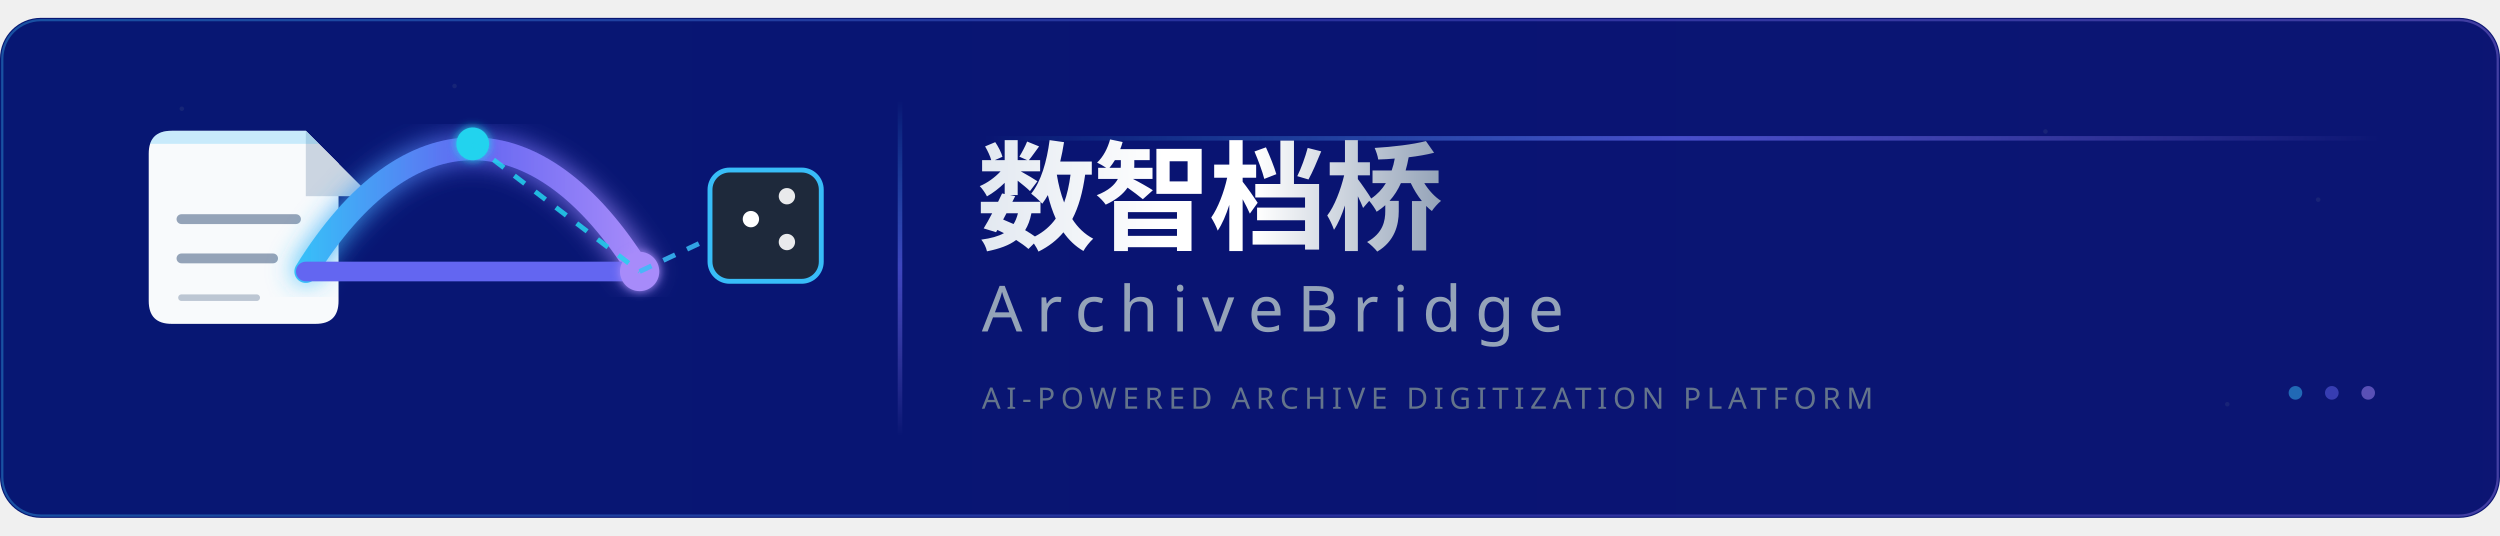
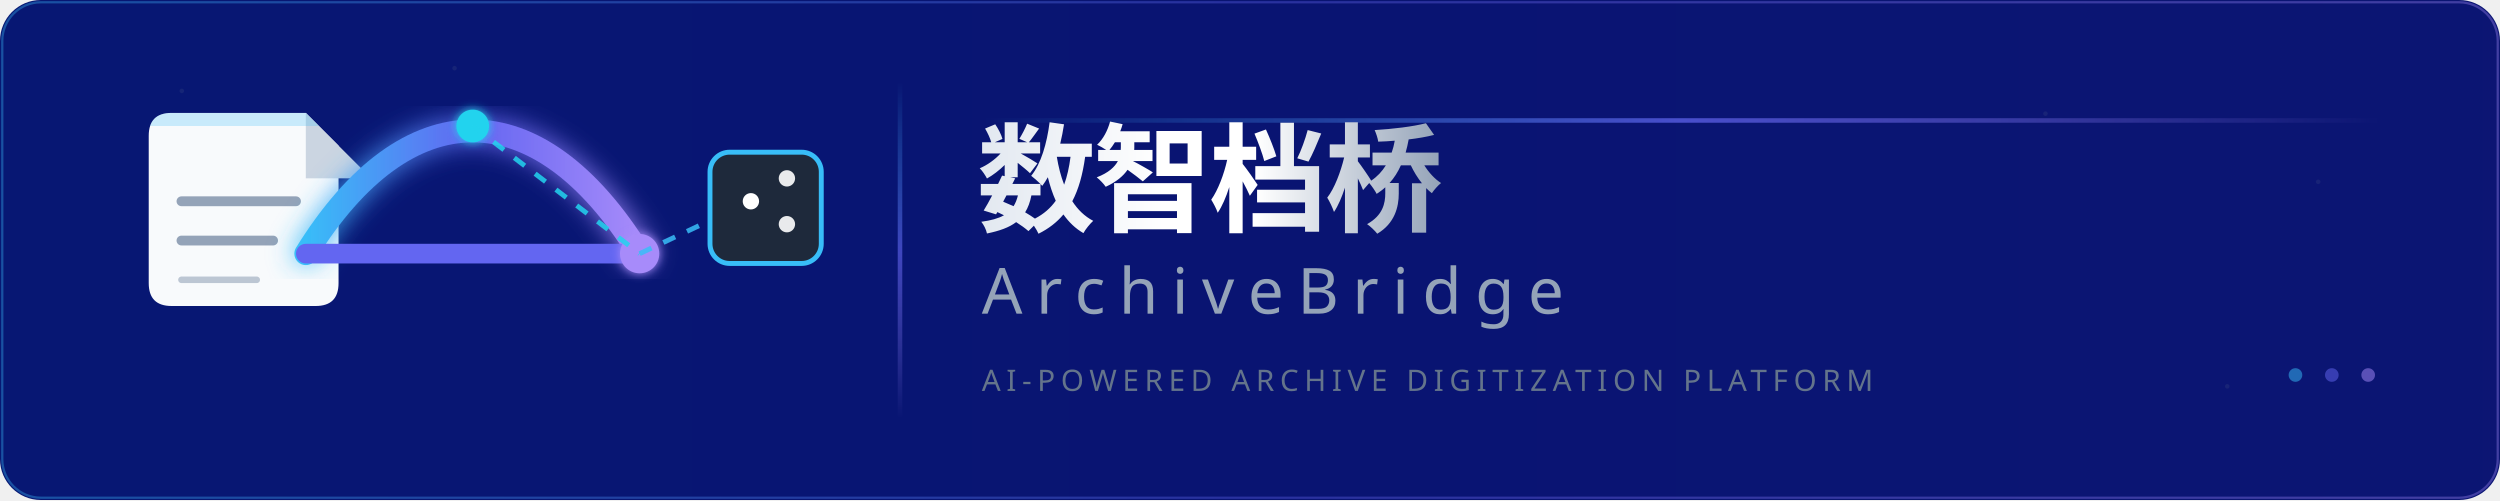
- <svg xmlns="http://www.w3.org/2000/svg" width="700" height="150" viewBox="0 0 1100 220">
+ <svg xmlns="http://www.w3.org/2000/svg" width="1100" height="220" viewBox="0 0 1100 220">
  <defs>
    <linearGradient id="bridgeGradient" x1="0%" y1="0%" x2="100%" y2="0%">
      <stop offset="0%" stop-color="#38BDF8">
        <animate attributeName="stop-color" values="#38BDF8;#6366F1;#A78BFA;#38BDF8" dur="4s" repeatCount="indefinite" />
      </stop>
      <stop offset="50%" stop-color="#6366F1">
        <animate attributeName="stop-color" values="#6366F1;#A78BFA;#22D3EE;#6366F1" dur="4s" repeatCount="indefinite" />
      </stop>
      <stop offset="100%" stop-color="#A78BFA">
        <animate attributeName="stop-color" values="#A78BFA;#22D3EE;#38BDF8;#A78BFA" dur="4s" repeatCount="indefinite" />
      </stop>
    </linearGradient>
    <linearGradient id="titleGradient" x1="0%" y1="0%" x2="100%" y2="0%">
      <stop offset="0%" stop-color="#E2E8F0" />
      <stop offset="40%" stop-color="#FFFFFF" />
      <stop offset="60%" stop-color="#FFFFFF" />
      <stop offset="100%" stop-color="#94A3B8" />
      <animateTransform attributeName="gradientTransform" type="translate" from="-0.3 0" to="0.3 0" dur="3s" repeatCount="indefinite" />
    </linearGradient>
    <linearGradient id="accentGradient" x1="0%" y1="0%" x2="100%" y2="0%">
      <stop offset="0%" stop-color="#38BDF8" stop-opacity="0" />
      <stop offset="50%" stop-color="#6366F1" stop-opacity="1" />
      <stop offset="100%" stop-color="#A78BFA" stop-opacity="0" />
      <animateTransform attributeName="gradientTransform" type="translate" from="-1 0" to="1 0" dur="2.5s" repeatCount="indefinite" />
    </linearGradient>
    <linearGradient id="dividerGradient" x1="0" y1="0" x2="0" y2="1">
      <stop offset="0%" stop-color="#38BDF8" stop-opacity="0" />
      <stop offset="50%" stop-color="#6366F1" stop-opacity="0.6" />
      <stop offset="100%" stop-color="#A78BFA" stop-opacity="0" />
    </linearGradient>
    <filter id="nodeGlow" x="-50%" y="-50%" width="200%" height="200%">
      <feGaussianBlur stdDeviation="3" result="blur" />
      <feMerge>
        <feMergeNode in="blur" />
        <feMergeNode in="SourceGraphic" />
      </feMerge>
    </filter>
    <filter id="softGlow" x="-20%" y="-20%" width="140%" height="140%">
      <feGaussianBlur stdDeviation="8" result="blur" />
      <feMerge>
        <feMergeNode in="blur" />
        <feMergeNode in="SourceGraphic" />
      </feMerge>
    </filter>
    <clipPath id="docClip">
      <path d="M52 58 Q52 44 66 44 H148 L168 64 V148 Q168 162 154 162 H66 Q52 162 52 148 Z" />
    </clipPath>
  </defs>
  <rect width="1100" height="220" rx="18" fill="#05116d" />
  <rect width="1100" height="220" rx="18" fill="url(#bridgeGradient)" opacity="0.04" />
  <g opacity="0.15">
    <circle cx="80" cy="40" r="1" fill="#64748B" />
    <circle cx="120" cy="60" r="1" fill="#64748B" />
    <circle cx="200" cy="30" r="1" fill="#64748B" />
    <circle cx="900" cy="50" r="1" fill="#64748B" />
    <circle cx="980" cy="170" r="1" fill="#64748B" />
    <circle cx="1020" cy="80" r="1" fill="#64748B" />
  </g>
  <g transform="translate(28, 18) scale(0.72)">
    <path d="M52 58 Q52 44 66 44 H148 L168 64 V148 Q168 162 154 162 H66 Q52 162 52 148 Z" fill="#F8FAFC" />
    <path d="M148 44 V84 H188" fill="#CBD5E1" />
    <line x1="72" y1="98" x2="142" y2="98" stroke="#94A3B8" stroke-width="6" stroke-linecap="round" />
    <line x1="72" y1="122" x2="128" y2="122" stroke="#94A3B8" stroke-width="6" stroke-linecap="round" />
    <line x1="72" y1="146" x2="118" y2="146" stroke="#94A3B8" stroke-width="4" stroke-linecap="round" opacity="0.6" />
    <g clip-path="url(#docClip)">
      <rect x="52" y="44" width="116" height="8" fill="#38BDF8" opacity="0.25">
        <animate attributeName="y" from="44" to="162" dur="2.8s" repeatCount="indefinite" />
        <animate attributeName="opacity" values="0;0.35;0.35;0" dur="2.8s" repeatCount="indefinite" />
      </rect>
    </g>
    <path d="M148 130 C210 30, 290 30, 352 130" fill="none" stroke="url(#bridgeGradient)" stroke-width="14" stroke-linecap="round" filter="url(#softGlow)" />
    <path d="M148 130 H352" stroke="#6366F1" stroke-width="12" stroke-linecap="round" />
    <g filter="url(#nodeGlow)">
      <circle cx="250" cy="52" r="10" fill="#22D3EE">
        <animate attributeName="r" values="10;12;10" dur="2s" repeatCount="indefinite" />
        <animate attributeName="opacity" values="1;0.75;1" dur="2s" repeatCount="indefinite" />
      </circle>
      <circle cx="352" cy="130" r="12" fill="#A78BFA">
        <animate attributeName="r" values="12;14;12" dur="2.4s" repeatCount="indefinite" />
      </circle>
      <circle cx="420" cy="98" r="9" fill="#38BDF8">
        <animate attributeName="r" values="9;11;9" dur="1.8s" repeatCount="indefinite" />
      </circle>
    </g>
    <line x1="250" y1="52" x2="352" y2="130" stroke="#22D3EE" stroke-width="3" stroke-dasharray="8 8" opacity="0.85">
      <animate attributeName="stroke-dashoffset" from="0" to="-32" dur="1.2s" repeatCount="indefinite" />
    </line>
    <line x1="352" y1="130" x2="420" y2="98" stroke="#38BDF8" stroke-width="3" stroke-dasharray="8 8" opacity="0.85">
      <animate attributeName="stroke-dashoffset" from="0" to="-32" dur="1s" repeatCount="indefinite" />
    </line>
    <rect x="395" y="68" width="68" height="68" rx="12" fill="#1E293B" stroke="#38BDF8" stroke-width="3">
      <animate attributeName="stroke-opacity" values="0.6;1;0.6" dur="2s" repeatCount="indefinite" />
    </rect>
    <circle cx="420" cy="98" r="5" fill="white" />
    <circle cx="442" cy="84" r="5" fill="white" opacity="0.9" />
    <circle cx="442" cy="112" r="5" fill="white" opacity="0.9" />
  </g>
  <rect x="395" y="36" width="2" height="148" rx="1" fill="url(#dividerGradient)" />
  <g transform="translate(430, 0)">
    <rect x="0" y="52" width="620" height="2" rx="1" fill="url(#accentGradient)" opacity="0.7" />
    <text x="0" y="98" font-family="Segoe UI, system-ui, -apple-system, sans-serif" font-size="52" font-weight="700" letter-spacing="-1" fill="url(#titleGradient)">
      数智档桥
    </text>
    <text x="2" y="138" font-family="Segoe UI, PingFang SC, Microsoft YaHei, sans-serif" font-size="28" font-weight="500" fill="#94A3B8" letter-spacing="6">
      ArchiveBridge
      <animate attributeName="opacity" values="0.65;1;0.65" dur="3s" repeatCount="indefinite" />
    </text>
    <text x="2" y="172" font-family="Segoe UI, system-ui, sans-serif" font-size="13" font-weight="400" fill="#64748B" letter-spacing="2.5">
      AI-POWERED ARCHIVE DIGITIZATION PLATFORM
    </text>
    <circle cx="580" cy="165" r="3" fill="#38BDF8" opacity="0.5">
      <animate attributeName="opacity" values="0.3;0.9;0.3" dur="2s" repeatCount="indefinite" />
    </circle>
    <circle cx="596" cy="165" r="3" fill="#6366F1" opacity="0.5">
      <animate attributeName="opacity" values="0.3;0.9;0.3" dur="2s" begin="0.3s" repeatCount="indefinite" />
    </circle>
    <circle cx="612" cy="165" r="3" fill="#A78BFA" opacity="0.5">
      <animate attributeName="opacity" values="0.3;0.9;0.3" dur="2s" begin="0.6s" repeatCount="indefinite" />
    </circle>
  </g>
  <rect x="1" y="1" width="1098" height="218" rx="17" fill="none" stroke="url(#bridgeGradient)" stroke-width="1" opacity="0.35" />
</svg>
